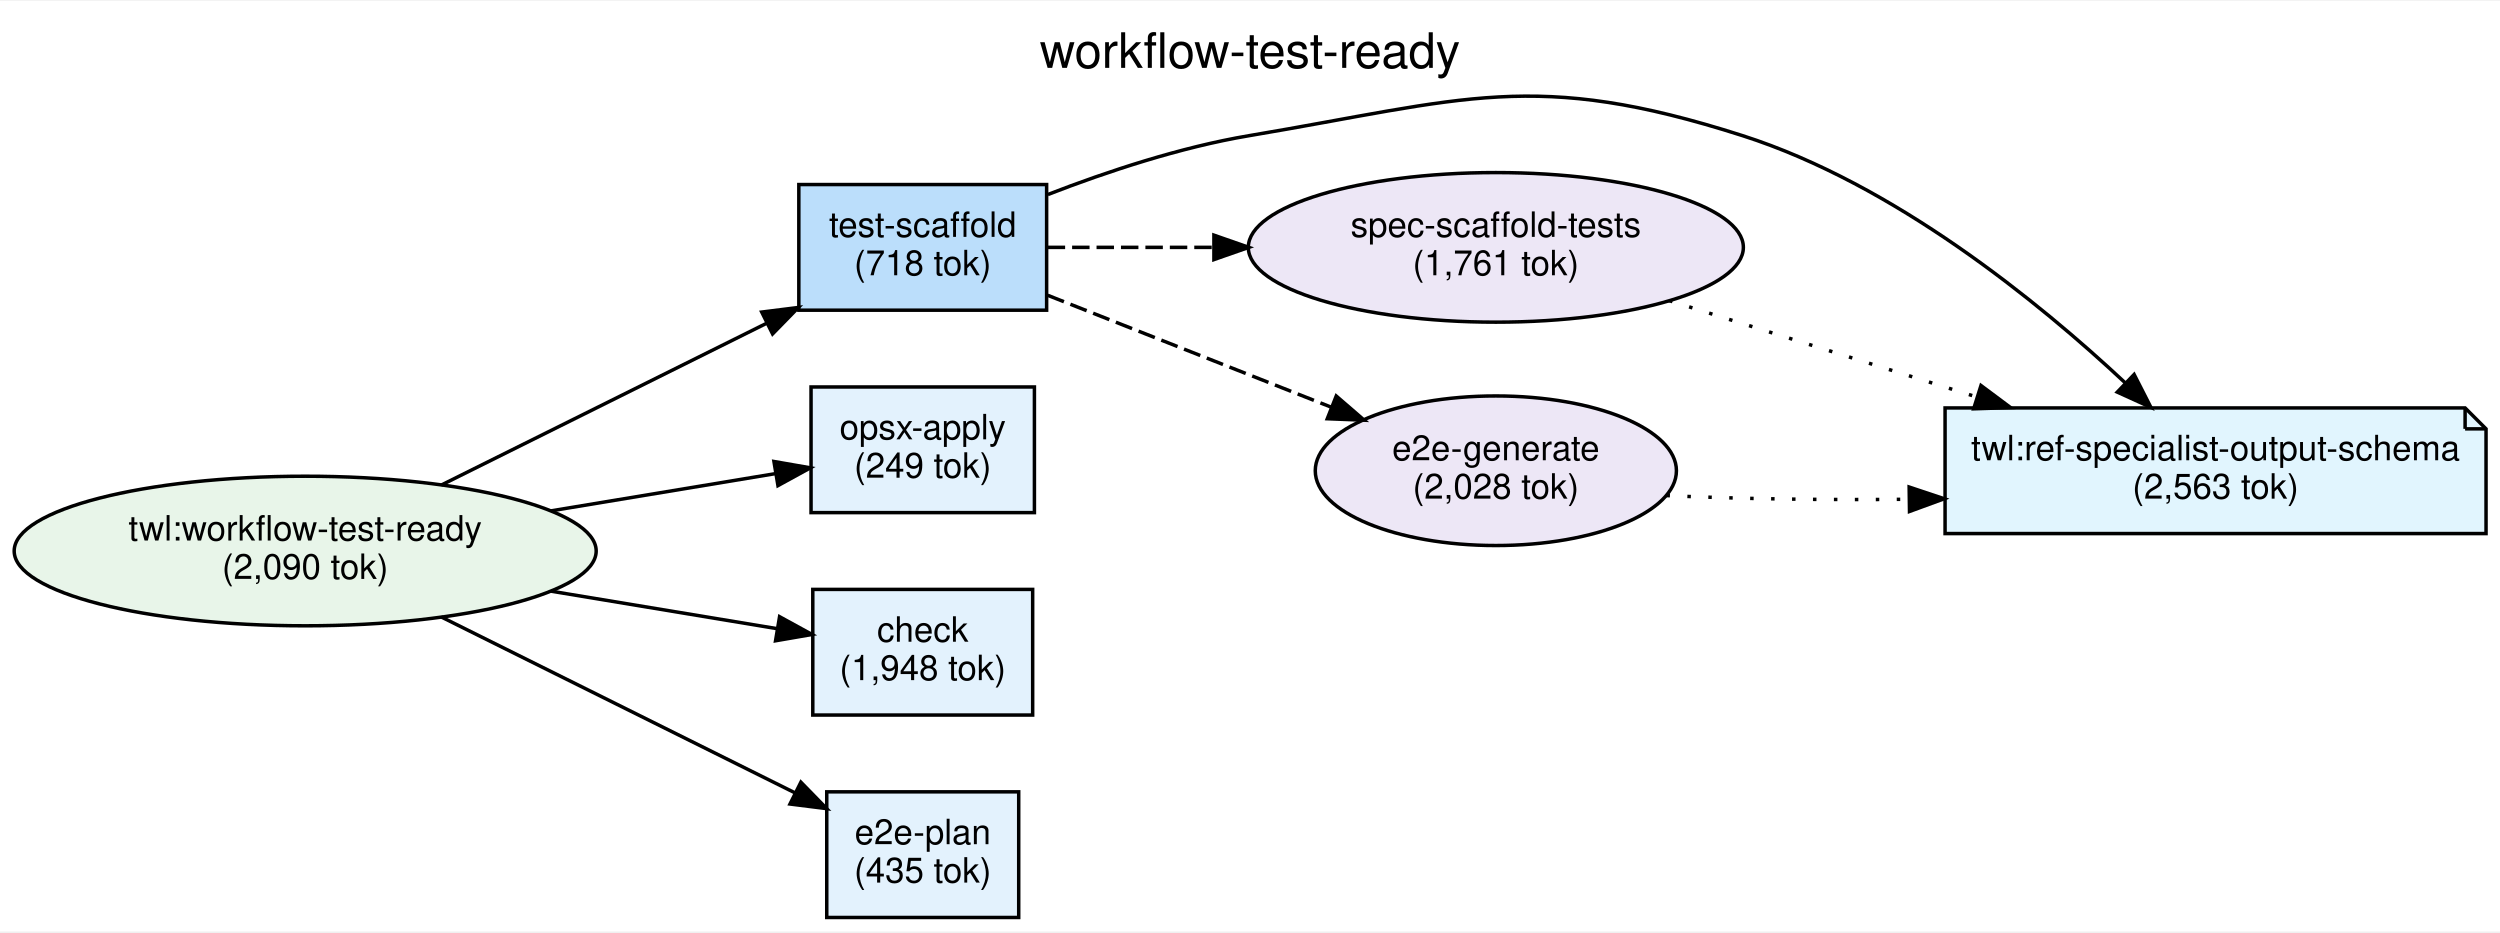
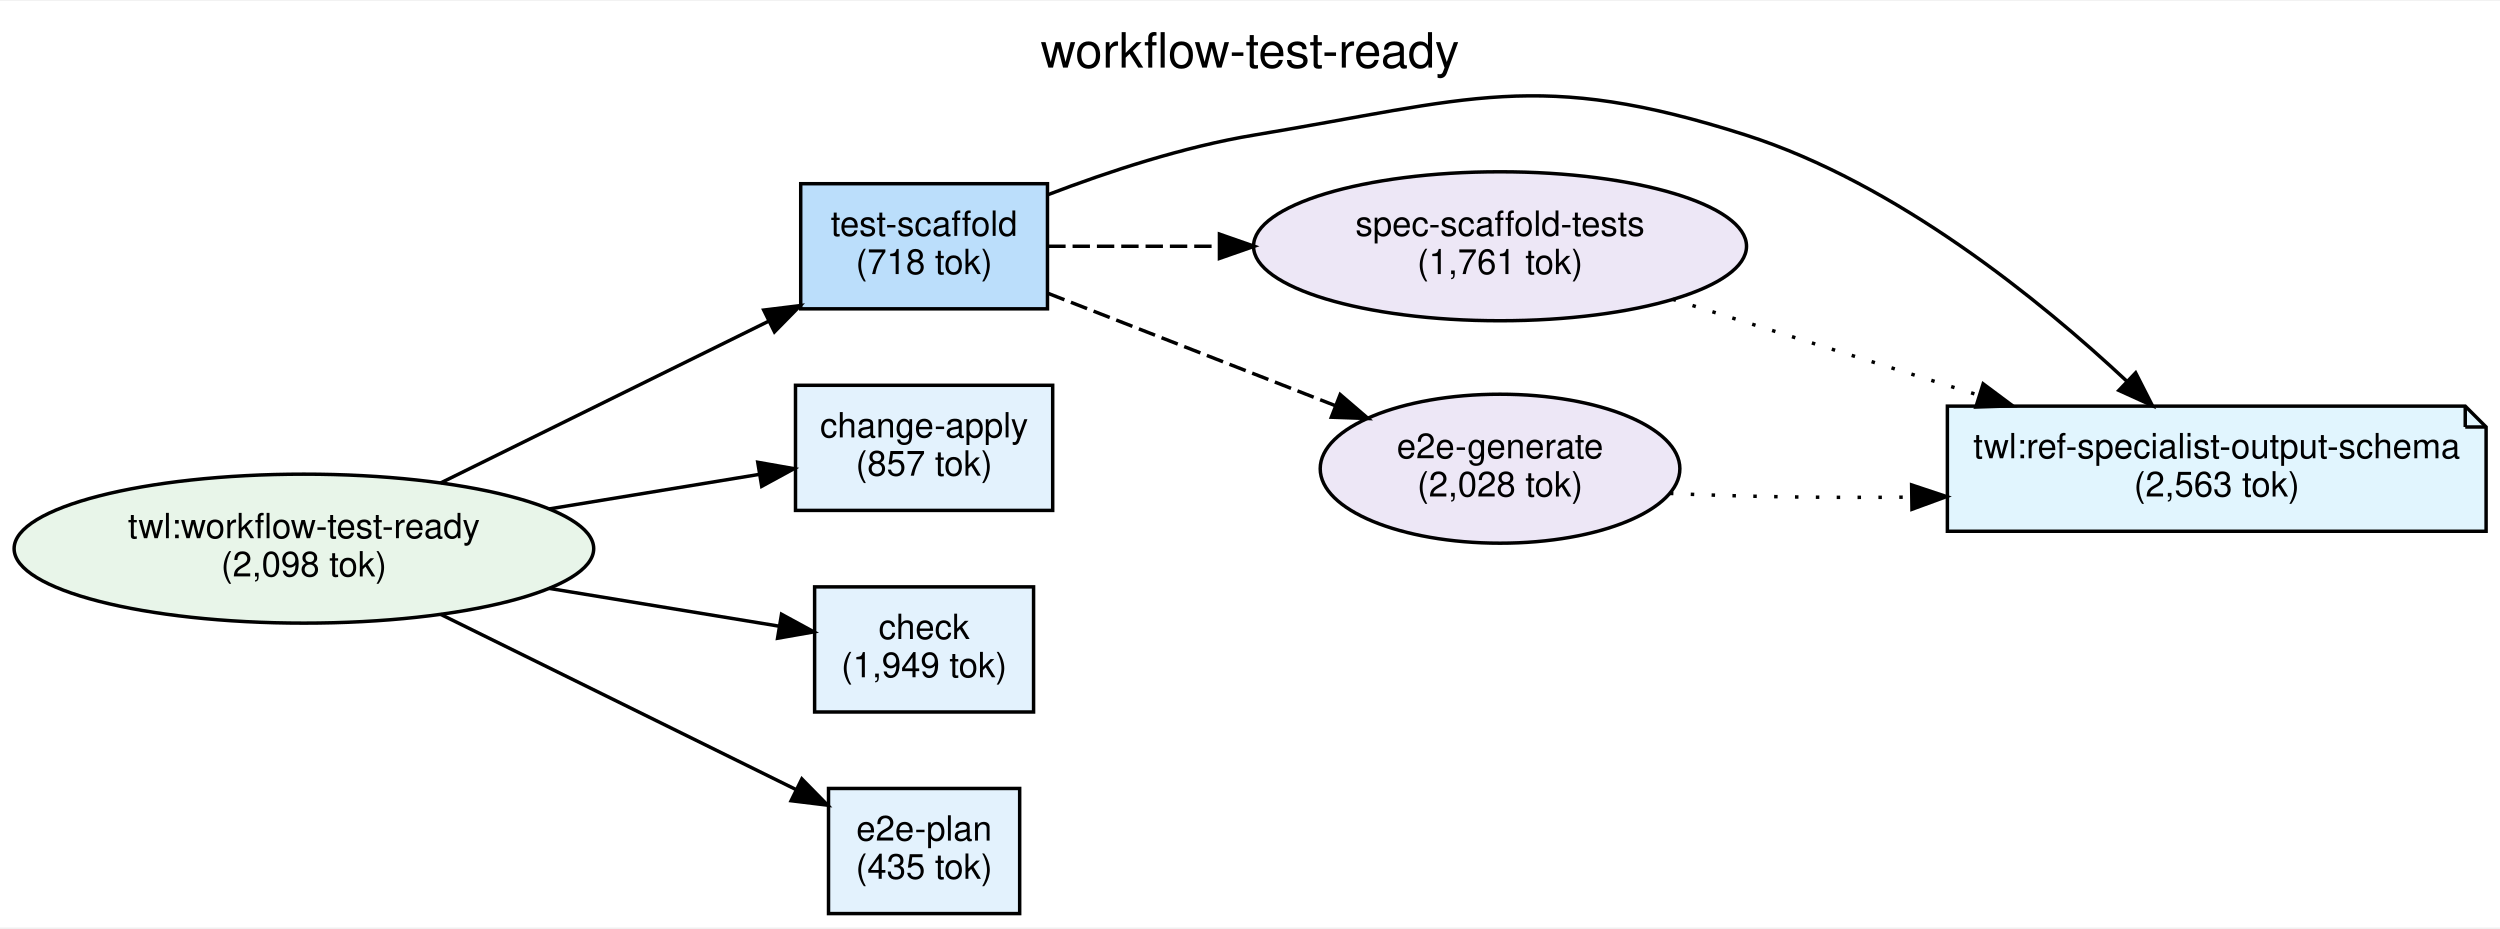
- <svg xmlns="http://www.w3.org/2000/svg" width="716pt" height="267pt" viewBox="0.00 0.00 716.30 266.64">
-   <g id="graph0" class="graph" transform="scale(1 1) rotate(0) translate(4 262.64)">
-     <polygon fill="white" stroke="transparent" points="-4,4 -4,-262.64 712.3,-262.64 712.3,4 -4,4" />
-     <text text-anchor="middle" x="354.15" y="-243.44" font-family="Helvetica,sans-Serif" font-size="14.00">workflow-test-ready</text>
+ <svg xmlns="http://www.w3.org/2000/svg" width="719pt" height="267pt" viewBox="0.00 0.00 719.30 266.60">
+   <g id="graph0" class="graph" transform="scale(1 1) rotate(0) translate(4 262.6)">
+     <polygon fill="white" stroke="transparent" points="-4,4 -4,-262.6 715.3,-262.6 715.3,4 -4,4" />
+     <text text-anchor="middle" x="355.65" y="-243.4" font-family="Helvetica,sans-Serif" font-size="14.00">workflow-test-ready</text>
    <g id="node1" class="node">
      <ellipse fill="#e8f5e9" stroke="black" cx="83.44" cy="-105" rx="83.38" ry="21.43" />
      <text text-anchor="middle" x="83.44" y="-108" font-family="Helvetica,sans-Serif" font-size="10.00">twl:workflow-test-ready</text>
-       <text text-anchor="middle" x="83.44" y="-97" font-family="Helvetica,sans-Serif" font-size="10.00">(2,090 tok)</text>
+       <text text-anchor="middle" x="83.44" y="-97" font-family="Helvetica,sans-Serif" font-size="10.00">(2,098 tok)</text>
    </g>
    <g id="node3" class="node">
-       <polygon fill="#e3f2fd" stroke="black" points="292.38,-152 228.38,-152 228.38,-116 292.38,-116 292.38,-152" />
-       <text text-anchor="middle" x="260.38" y="-137" font-family="Helvetica,sans-Serif" font-size="10.00">opsx-apply</text>
-       <text text-anchor="middle" x="260.38" y="-126" font-family="Helvetica,sans-Serif" font-size="10.00">(249 tok)</text>
+       <polygon fill="#e3f2fd" stroke="black" points="298.88,-152 224.88,-152 224.88,-116 298.88,-116 298.88,-152" />
+       <text text-anchor="middle" x="261.88" y="-137" font-family="Helvetica,sans-Serif" font-size="10.00">change-apply</text>
+       <text text-anchor="middle" x="261.88" y="-126" font-family="Helvetica,sans-Serif" font-size="10.00">(857 tok)</text>
    </g>
    <g id="edge2" class="edge">
-       <path fill="none" stroke="black" d="M153.83,-116.5C175.66,-120.12 199.07,-124 218.27,-127.19" />
-       <polygon fill="black" stroke="black" points="217.75,-130.65 228.19,-128.83 218.9,-123.74 217.75,-130.65" />
+       <path fill="none" stroke="black" d="M153.92,-116.42C174.26,-119.76 196,-123.34 214.52,-126.38" />
+       <polygon fill="black" stroke="black" points="214.02,-129.85 224.46,-128.01 215.16,-122.94 214.02,-129.85" />
    </g>
    <g id="node4" class="node">
-       <polygon fill="#e3f2fd" stroke="black" points="291.88,-94 228.88,-94 228.88,-58 291.88,-58 291.88,-94" />
-       <text text-anchor="middle" x="260.38" y="-79" font-family="Helvetica,sans-Serif" font-size="10.00">check</text>
-       <text text-anchor="middle" x="260.38" y="-68" font-family="Helvetica,sans-Serif" font-size="10.00">(1,948 tok)</text>
+       <polygon fill="#e3f2fd" stroke="black" points="293.38,-94 230.38,-94 230.38,-58 293.38,-58 293.38,-94" />
+       <text text-anchor="middle" x="261.88" y="-79" font-family="Helvetica,sans-Serif" font-size="10.00">check</text>
+       <text text-anchor="middle" x="261.88" y="-68" font-family="Helvetica,sans-Serif" font-size="10.00">(1,949 tok)</text>
    </g>
    <g id="edge3" class="edge">
-       <path fill="none" stroke="black" d="M153.83,-93.5C175.82,-89.85 199.41,-85.94 218.7,-82.74" />
-       <polygon fill="black" stroke="black" points="219.36,-86.18 228.65,-81.09 218.21,-79.28 219.36,-86.18" />
+       <path fill="none" stroke="black" d="M153.92,-93.58C176.32,-89.9 200.4,-85.94 220.04,-82.71" />
+       <polygon fill="black" stroke="black" points="220.86,-86.12 230.16,-81.05 219.72,-79.22 220.86,-86.12" />
    </g>
    <g id="node5" class="node">
-       <polygon fill="#e3f2fd" stroke="black" points="287.88,-36 232.88,-36 232.88,0 287.88,0 287.88,-36" />
-       <text text-anchor="middle" x="260.38" y="-21" font-family="Helvetica,sans-Serif" font-size="10.00">e2e-plan</text>
-       <text text-anchor="middle" x="260.38" y="-10" font-family="Helvetica,sans-Serif" font-size="10.00">(435 tok)</text>
+       <polygon fill="#e3f2fd" stroke="black" points="289.38,-36 234.38,-36 234.38,0 289.38,0 289.38,-36" />
+       <text text-anchor="middle" x="261.88" y="-21" font-family="Helvetica,sans-Serif" font-size="10.00">e2e-plan</text>
+       <text text-anchor="middle" x="261.88" y="-10" font-family="Helvetica,sans-Serif" font-size="10.00">(435 tok)</text>
    </g>
    <g id="edge4" class="edge">
-       <path fill="none" stroke="black" d="M122.4,-86.12C152.5,-71.15 194.27,-50.38 223.75,-35.72" />
-       <polygon fill="black" stroke="black" points="225.47,-38.77 232.86,-31.19 222.35,-32.51 225.47,-38.77" />
+       <path fill="none" stroke="black" d="M122.72,-86.12C153.09,-71.15 195.22,-50.38 224.95,-35.72" />
+       <polygon fill="black" stroke="black" points="226.71,-38.75 234.13,-31.19 223.62,-32.47 226.71,-38.75" />
    </g>
    <g id="node6" class="node">
-       <polygon fill="#bbdefb" stroke="black" points="295.88,-210 224.88,-210 224.88,-174 295.88,-174 295.88,-210" />
-       <text text-anchor="middle" x="260.38" y="-195" font-family="Helvetica,sans-Serif" font-size="10.00">test-scaffold</text>
-       <text text-anchor="middle" x="260.38" y="-184" font-family="Helvetica,sans-Serif" font-size="10.00">(718 tok)</text>
+       <polygon fill="#bbdefb" stroke="black" points="297.38,-210 226.38,-210 226.38,-174 297.38,-174 297.38,-210" />
+       <text text-anchor="middle" x="261.88" y="-195" font-family="Helvetica,sans-Serif" font-size="10.00">test-scaffold</text>
+       <text text-anchor="middle" x="261.88" y="-184" font-family="Helvetica,sans-Serif" font-size="10.00">(718 tok)</text>
    </g>
    <g id="edge1" class="edge">
-       <path fill="none" stroke="black" d="M122.4,-123.88C149.87,-137.54 187.07,-156.04 215.76,-170.31" />
-       <polygon fill="black" stroke="black" points="214.25,-173.46 224.76,-174.78 217.36,-167.2 214.25,-173.46" />
+       <path fill="none" stroke="black" d="M122.72,-123.88C150.53,-137.59 188.19,-156.16 217.17,-170.45" />
+       <polygon fill="black" stroke="black" points="215.74,-173.64 226.26,-174.93 218.83,-167.37 215.74,-173.64" />
    </g>
    <g id="node2" class="node">
-       <polygon fill="#e1f5fe" stroke="black" points="702.3,-146 553.3,-146 553.3,-110 708.3,-110 708.3,-140 702.3,-146" />
-       <polyline fill="none" stroke="black" points="702.3,-146 702.3,-140 " />
-       <polyline fill="none" stroke="black" points="708.3,-140 702.3,-140 " />
-       <text text-anchor="middle" x="630.8" y="-131" font-family="Helvetica,sans-Serif" font-size="10.00">twl:ref-specialist-output-schema</text>
-       <text text-anchor="middle" x="630.8" y="-120" font-family="Helvetica,sans-Serif" font-size="10.00">(2,563 tok)</text>
+       <polygon fill="#e1f5fe" stroke="black" points="705.3,-146 556.3,-146 556.3,-110 711.3,-110 711.3,-140 705.3,-146" />
+       <polyline fill="none" stroke="black" points="705.3,-146 705.3,-140 " />
+       <polyline fill="none" stroke="black" points="711.3,-140 705.3,-140 " />
+       <text text-anchor="middle" x="633.8" y="-131" font-family="Helvetica,sans-Serif" font-size="10.00">twl:ref-specialist-output-schema</text>
+       <text text-anchor="middle" x="633.8" y="-120" font-family="Helvetica,sans-Serif" font-size="10.00">(2,563 tok)</text>
    </g>
    <g id="edge7" class="edge">
-       <path fill="none" stroke="black" d="M296.23,-207.14C313.26,-213.74 334.27,-220.7 353.88,-224 415.86,-234.42 435.44,-243.17 495.3,-224 538.63,-210.12 579.89,-176.6 605.02,-153.09" />
-       <polygon fill="black" stroke="black" points="607.47,-155.59 612.28,-146.15 602.64,-150.53 607.47,-155.59" />
+       <path fill="none" stroke="black" d="M297.44,-206.81C314.9,-213.5 336.64,-220.65 356.88,-224 418.89,-234.27 438.44,-243.17 498.3,-224 541.63,-210.12 582.89,-176.6 608.02,-153.09" />
+       <polygon fill="black" stroke="black" points="610.47,-155.59 615.28,-146.15 605.64,-150.53 610.47,-155.59" />
    </g>
    <g id="node7" class="node">
-       <ellipse fill="#ede7f6" stroke="black" cx="424.59" cy="-192" rx="70.92" ry="21.43" />
-       <text text-anchor="middle" x="424.59" y="-195" font-family="Helvetica,sans-Serif" font-size="10.00">spec-scaffold-tests</text>
-       <text text-anchor="middle" x="424.59" y="-184" font-family="Helvetica,sans-Serif" font-size="10.00">(1,761 tok)</text>
+       <ellipse fill="#ede7f6" stroke="black" cx="427.59" cy="-192" rx="70.92" ry="21.43" />
+       <text text-anchor="middle" x="427.59" y="-195" font-family="Helvetica,sans-Serif" font-size="10.00">spec-scaffold-tests</text>
+       <text text-anchor="middle" x="427.59" y="-184" font-family="Helvetica,sans-Serif" font-size="10.00">(1,761 tok)</text>
    </g>
    <g id="edge5" class="edge">
-       <path fill="none" stroke="black" stroke-dasharray="5,2" d="M296.18,-192C310.13,-192 326.83,-192 343.48,-192" />
-       <polygon fill="black" stroke="black" points="343.81,-195.5 353.81,-192 343.81,-188.5 343.81,-195.5" />
+       <path fill="none" stroke="black" stroke-dasharray="5,2" d="M297.6,-192C312.03,-192 329.44,-192 346.72,-192" />
+       <polygon fill="black" stroke="black" points="346.86,-195.5 356.86,-192 346.86,-188.5 346.86,-195.5" />
    </g>
    <g id="node8" class="node">
-       <ellipse fill="#ede7f6" stroke="black" cx="424.59" cy="-128" rx="51.74" ry="21.43" />
-       <text text-anchor="middle" x="424.59" y="-131" font-family="Helvetica,sans-Serif" font-size="10.00">e2e-generate</text>
-       <text text-anchor="middle" x="424.59" y="-120" font-family="Helvetica,sans-Serif" font-size="10.00">(2,028 tok)</text>
+       <ellipse fill="#ede7f6" stroke="black" cx="427.59" cy="-128" rx="51.74" ry="21.43" />
+       <text text-anchor="middle" x="427.59" y="-131" font-family="Helvetica,sans-Serif" font-size="10.00">e2e-generate</text>
+       <text text-anchor="middle" x="427.59" y="-120" font-family="Helvetica,sans-Serif" font-size="10.00">(2,028 tok)</text>
    </g>
    <g id="edge6" class="edge">
-       <path fill="none" stroke="black" stroke-dasharray="5,2" d="M296.18,-178.27C319.87,-168.92 351.48,-156.45 377.3,-146.26" />
-       <polygon fill="black" stroke="black" points="378.86,-149.41 386.88,-142.48 376.29,-142.9 378.86,-149.41" />
+       <path fill="none" stroke="black" stroke-dasharray="5,2" d="M297.6,-178.43C321.67,-169.02 354,-156.38 380.27,-146.11" />
+       <polygon fill="black" stroke="black" points="381.6,-149.34 389.64,-142.44 379.06,-142.82 381.6,-149.34" />
    </g>
    <g id="edge8" class="edge">
-       <path fill="none" stroke="black" stroke-dasharray="1,5" d="M474.24,-176.75C500.63,-168.48 533.66,-158.13 562.48,-149.1" />
-       <polygon fill="black" stroke="black" points="563.59,-152.42 572.08,-146.09 561.49,-145.74 563.59,-152.42" />
+       <path fill="none" stroke="black" stroke-dasharray="1,5" d="M477.24,-176.75C503.63,-168.48 536.66,-158.13 565.48,-149.1" />
+       <polygon fill="black" stroke="black" points="566.59,-152.42 575.08,-146.09 564.49,-145.74 566.59,-152.42" />
    </g>
    <g id="edge9" class="edge">
-       <path fill="none" stroke="black" stroke-dasharray="1,5" d="M473.47,-120.89C494.2,-119.92 519.14,-119.57 542.94,-119.83" />
-       <polygon fill="black" stroke="black" points="543.01,-123.33 553.06,-119.98 543.11,-116.33 543.01,-123.33" />
+       <path fill="none" stroke="black" stroke-dasharray="1,5" d="M476.47,-120.89C497.2,-119.92 522.14,-119.57 545.94,-119.83" />
+       <polygon fill="black" stroke="black" points="546.01,-123.33 556.06,-119.98 546.11,-116.33 546.01,-123.33" />
    </g>
  </g>
</svg>
